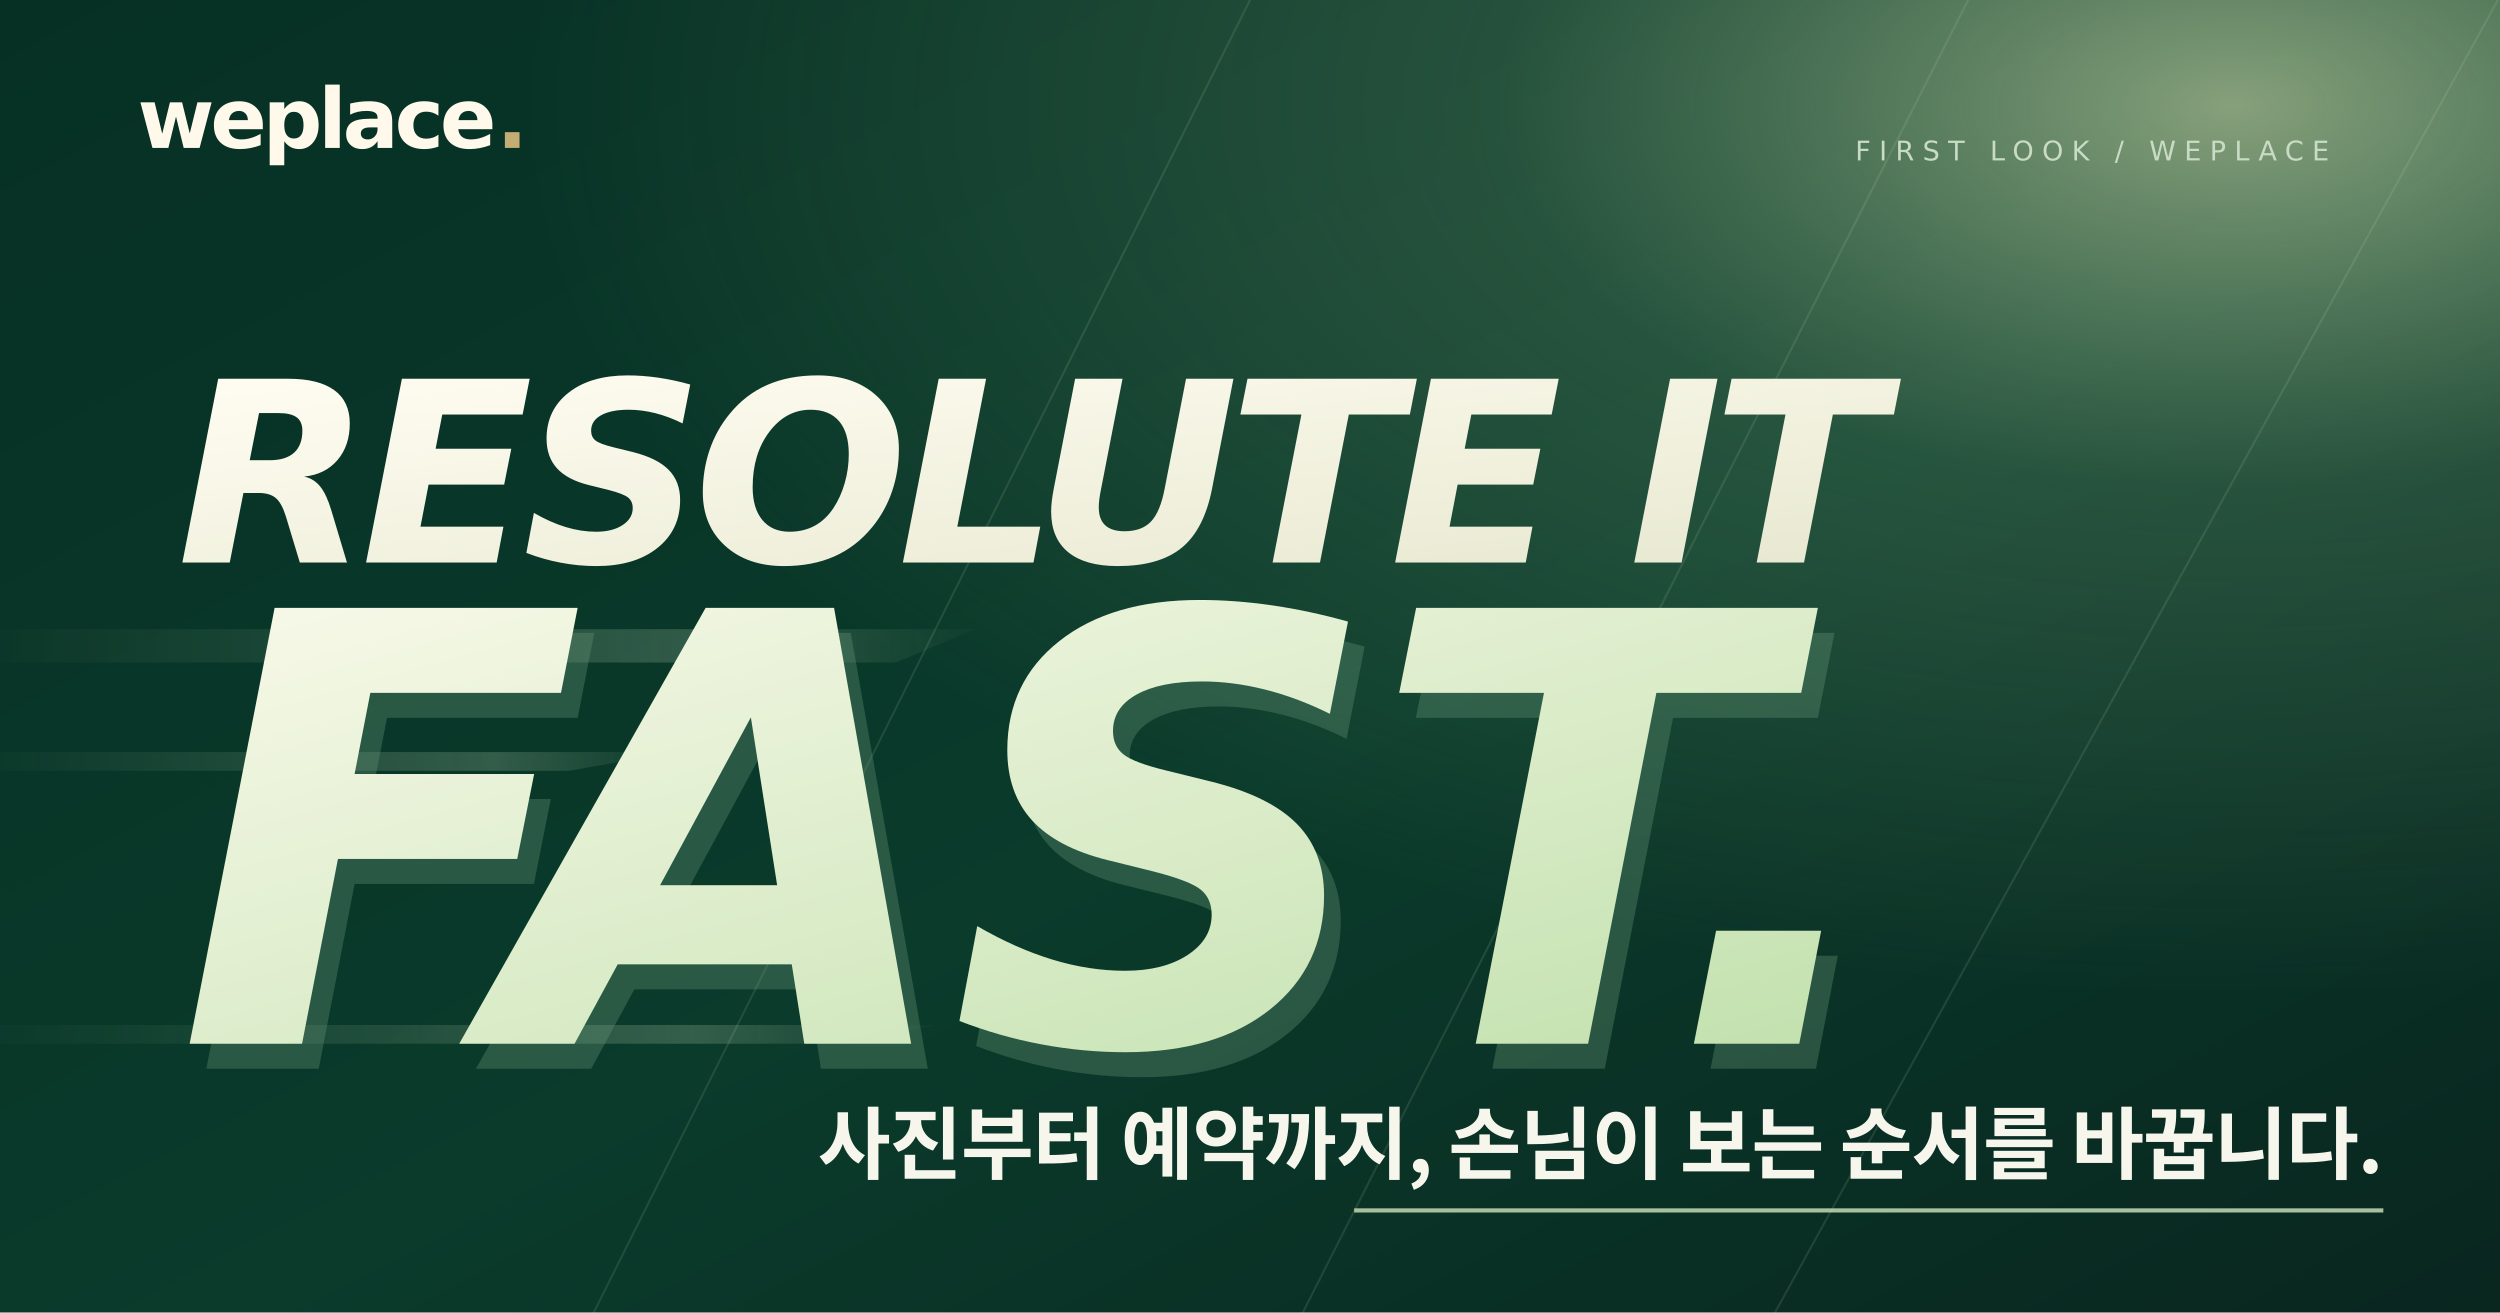
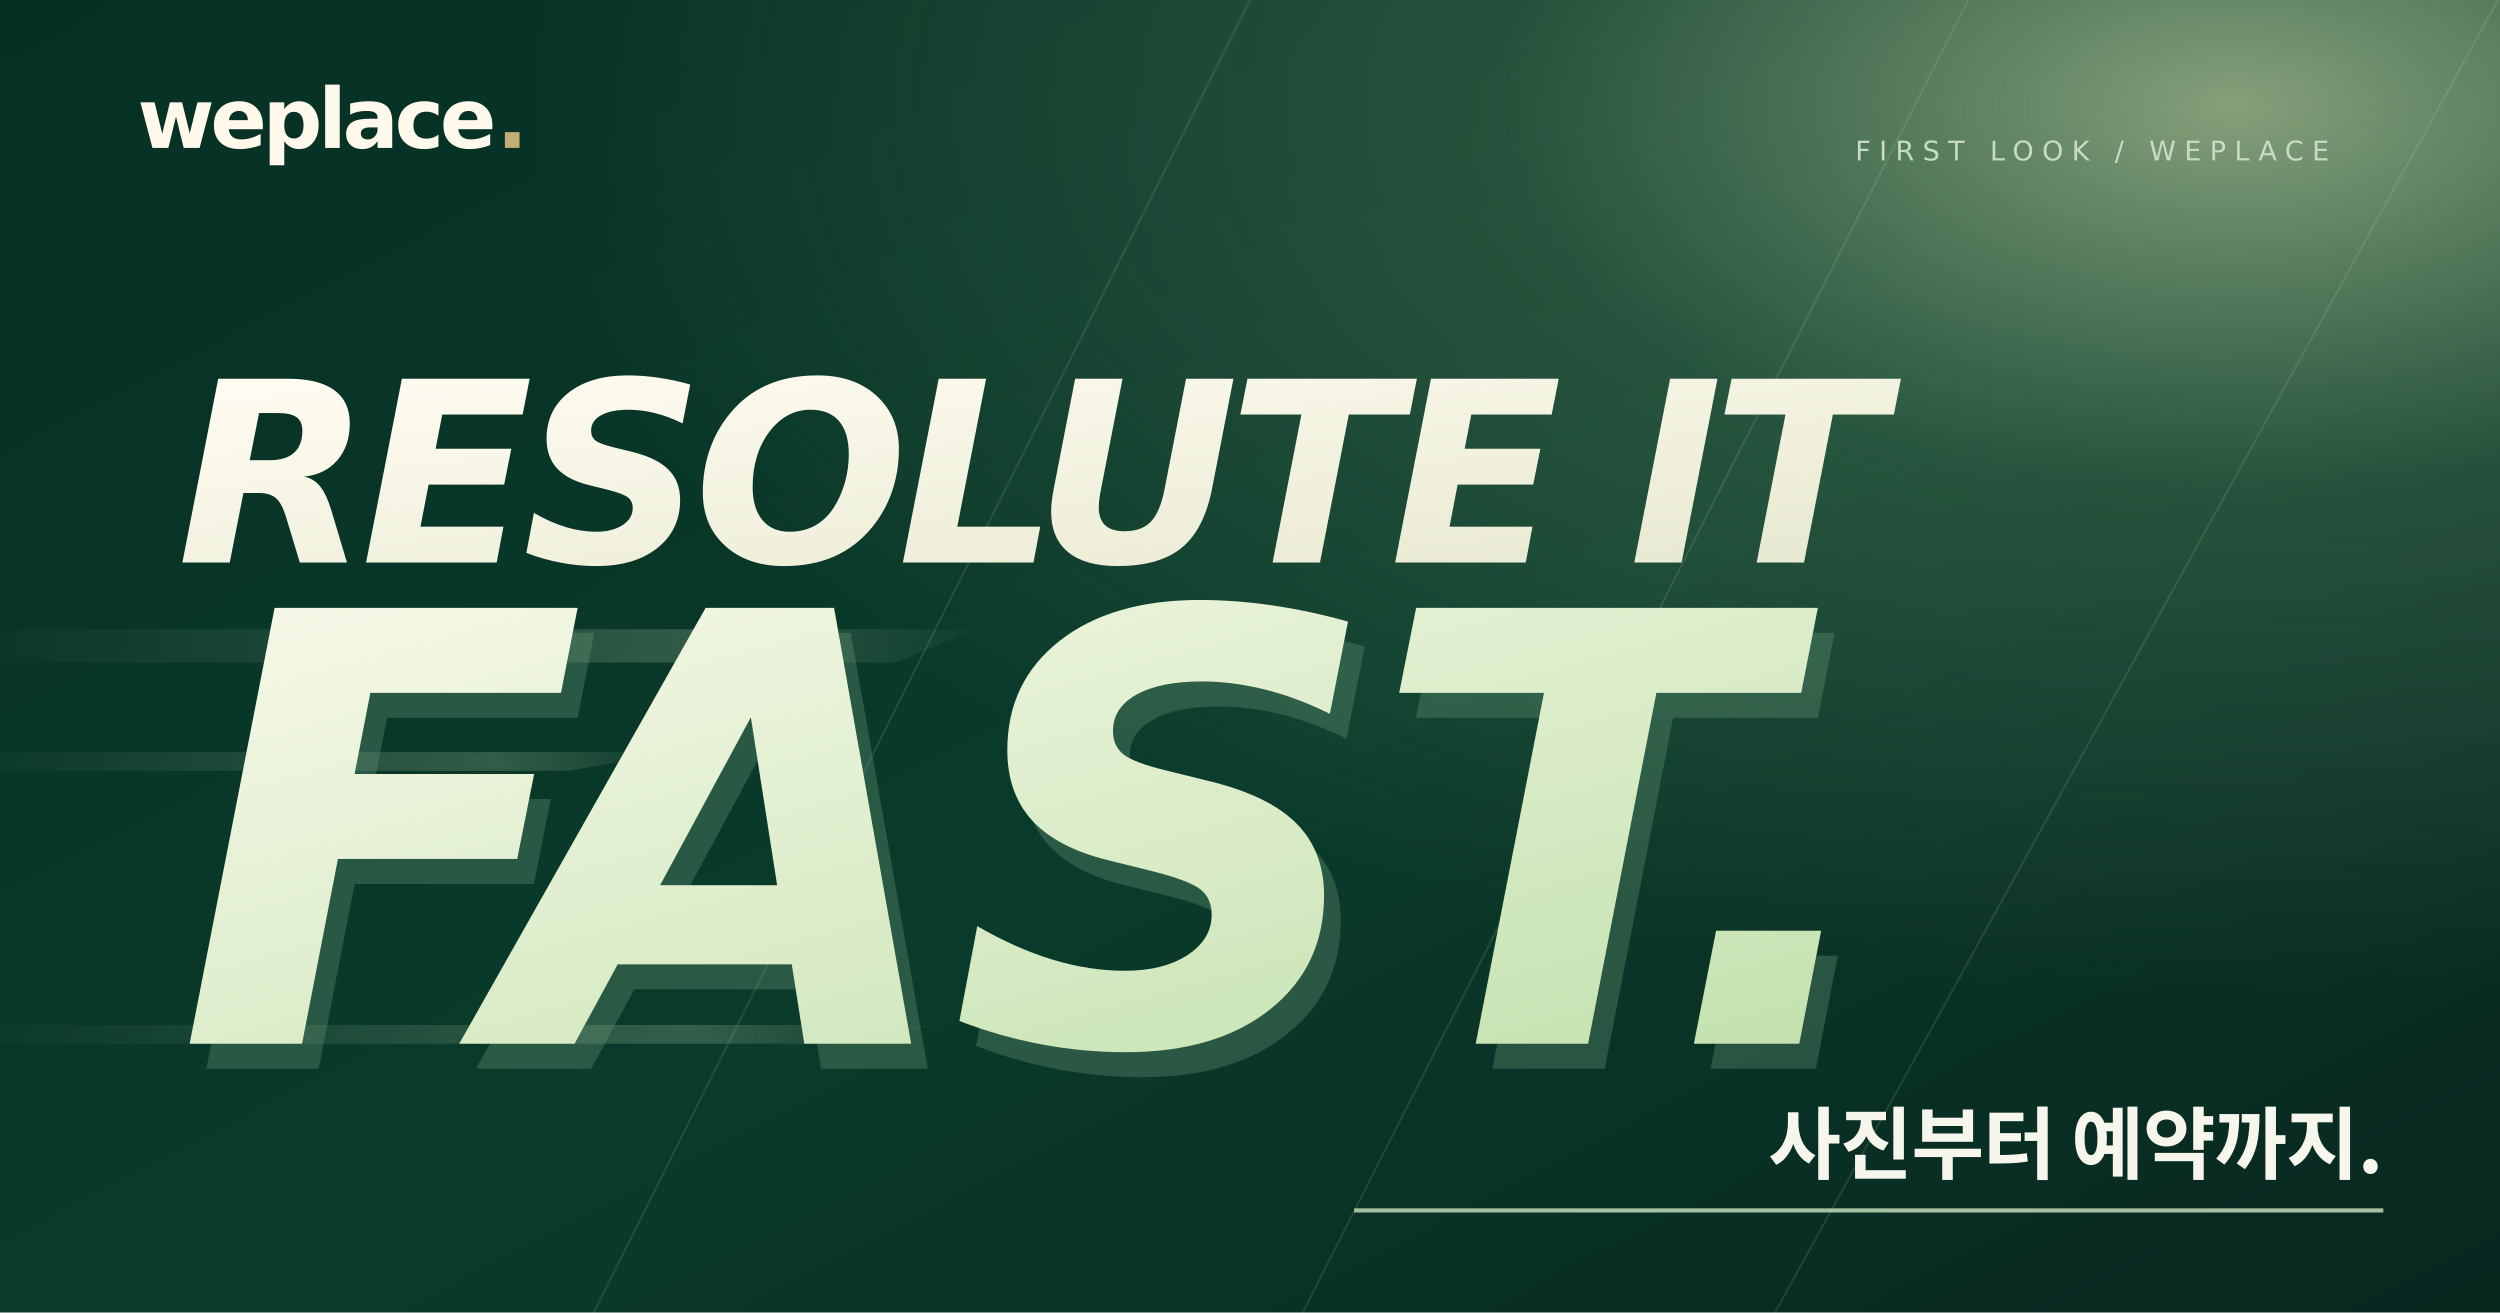
<svg xmlns="http://www.w3.org/2000/svg" width="1200" height="630" viewBox="0 0 1200 630" role="img" aria-labelledby="t d">
  <defs>
    <linearGradient id="forest" x1="0" y1="0" x2="1" y2="1">
      <stop stop-color="#063024" />
      <stop offset=".55" stop-color="#0a3b2b" />
      <stop offset="1" stop-color="#09261f" />
    </linearGradient>
    <radialGradient id="glow" cx=".89" cy=".08" r=".68">
      <stop stop-color="#e0eab5" stop-opacity=".58" />
      <stop offset=".43" stop-color="#b2d49e" stop-opacity=".17" />
      <stop offset="1" stop-color="#c8e6ab" stop-opacity="0" />
    </radialGradient>
    <linearGradient id="textcream" x1="0" y1="0" x2="1" y2="1">
      <stop stop-color="#fffdf2" />
      <stop offset="1" stop-color="#e7e8d0" />
    </linearGradient>
    <linearGradient id="textsage" x1="0" y1="0" x2="1" y2="1">
      <stop stop-color="#f8f9e9" />
      <stop offset="1" stop-color="#c2e1ae" />
    </linearGradient>
    <linearGradient id="speed" x1="0" y1="0" x2="1" y2="0">
      <stop stop-color="#d7edc7" stop-opacity="0" />
      <stop offset=".75" stop-color="#d7edc7" stop-opacity=".31" />
      <stop offset="1" stop-color="#d7edc7" stop-opacity=".02" />
    </linearGradient>
  </defs>
  <rect width="1200" height="630" fill="url(#forest)" />
  <rect width="1200" height="630" fill="url(#glow)" />
  <g opacity=".12" stroke="#d4e5be" stroke-width="1">
    <path d="M1210 -20L830 670" />
    <path d="M965 -40L600 680" />
    <path d="M630 -60L265 670" />
  </g>
  <g opacity=".65" fill="url(#speed)">
    <path d="M-20 302H468L430 318H-20Z" />
    <path d="M-20 361H324L273 370H-20Z" />
    <path d="M-20 492H450L405 501H-20Z" />
  </g>
  <g font-family="Arial Black, Impact, DejaVu Sans, sans-serif" font-style="italic" font-weight="900" letter-spacing="-5">
    <text x="85" y="270" fill="url(#textcream)" font-size="121" textLength="1010" lengthAdjust="spacingAndGlyphs">RESOLUTE IT</text>
    <text x="93" y="513" fill="#649576" opacity=".35" font-size="287" textLength="1030" lengthAdjust="spacingAndGlyphs">FAST.</text>
    <text x="85" y="501" fill="url(#textsage)" font-size="287" textLength="1030" lengthAdjust="spacingAndGlyphs">FAST.</text>
  </g>
  <text x="66" y="71" font-family="DejaVu Sans, Arial, sans-serif" font-weight="800" letter-spacing="-2" font-size="40" fill="#fff9eb">weplace<tspan fill="#c4ad75">.</tspan>
  </text>
  <text x="1118" y="77" font-family="DejaVu Sans,Arial,sans-serif" text-anchor="end" font-size="13" letter-spacing="4" fill="#c8dbc5">FIRST LOOK / WEPLACE</text>
  <path d="M650 581H1144" stroke="#c7dfb8" stroke-width="2" opacity=".83" />
-   <text x="1144" y="563" font-family="Noto Sans CJK KR,Noto Sans KR,Malgun Gothic,sans-serif" text-anchor="end" font-size="38" letter-spacing="-.6" font-weight="800" fill="#f7f6ed">사진부터 예약까지, 손님이 보는 순서를 바꿉니다.</text>
+   <text x="1144" y="563" font-family="Noto Sans CJK KR,Noto Sans KR,Malgun Gothic,sans-serif" text-anchor="end" font-size="38" letter-spacing="-.6" font-weight="800" fill="#f7f6ed">사진부터 예약까지.</text>
</svg>
